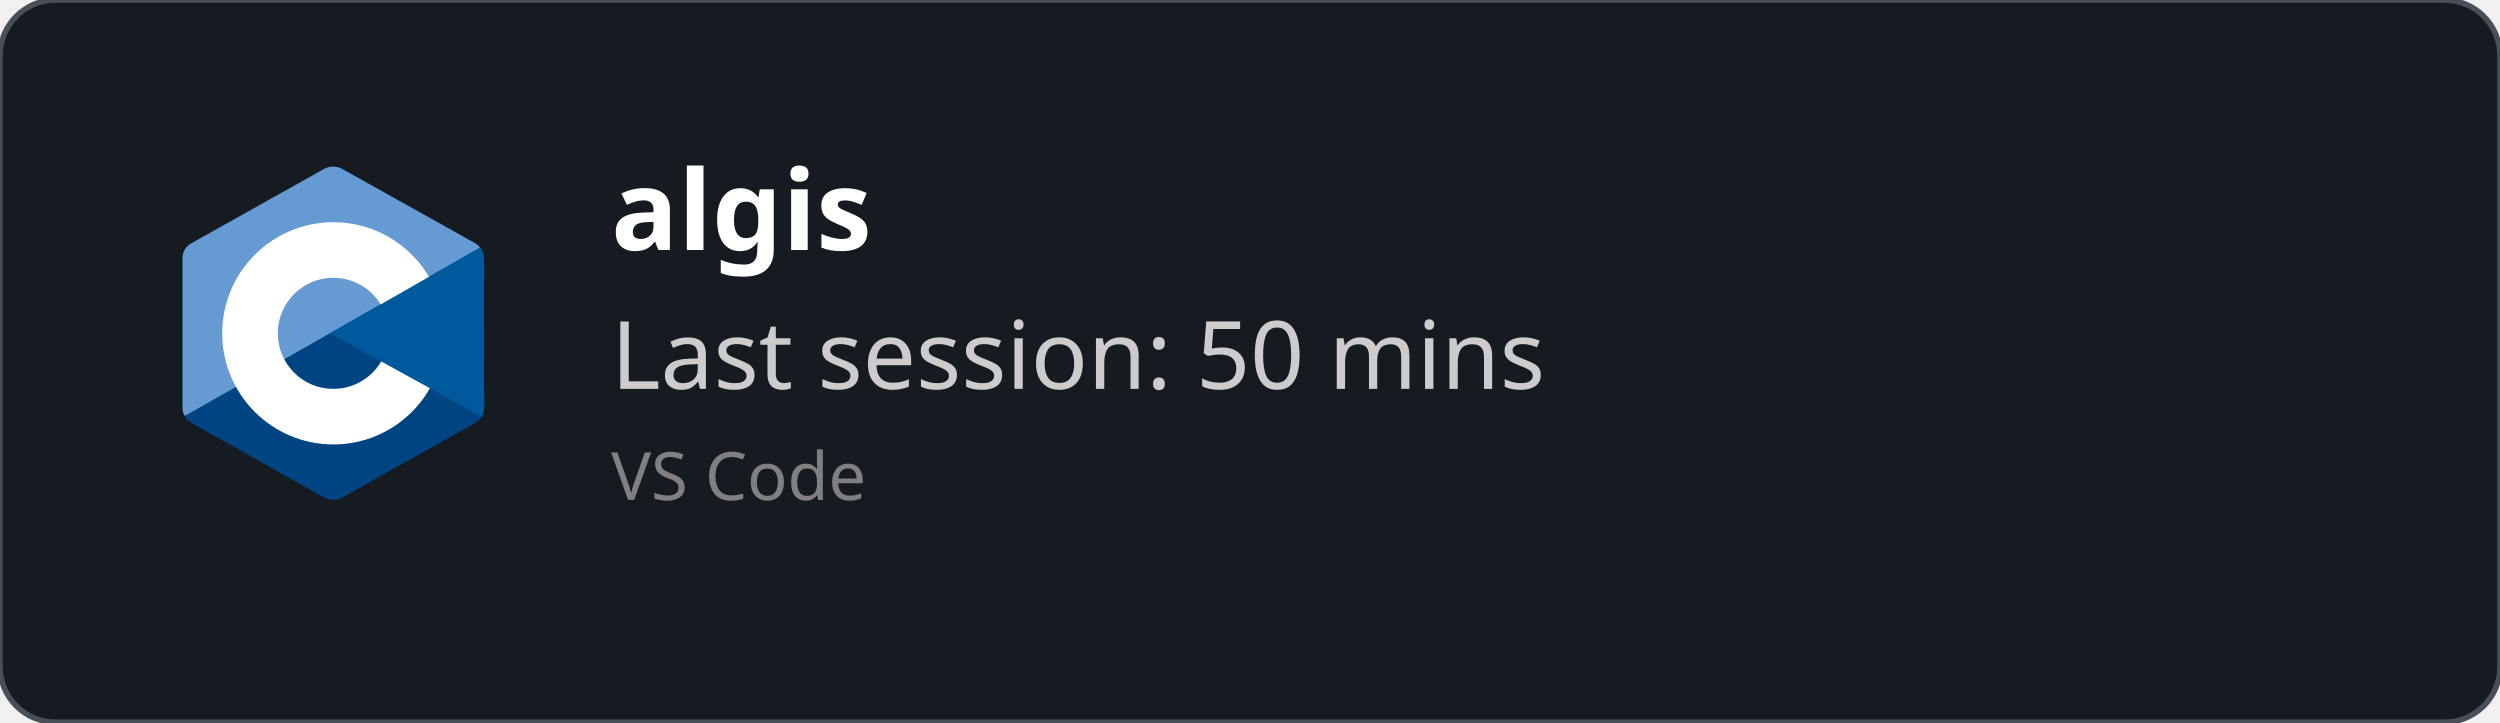
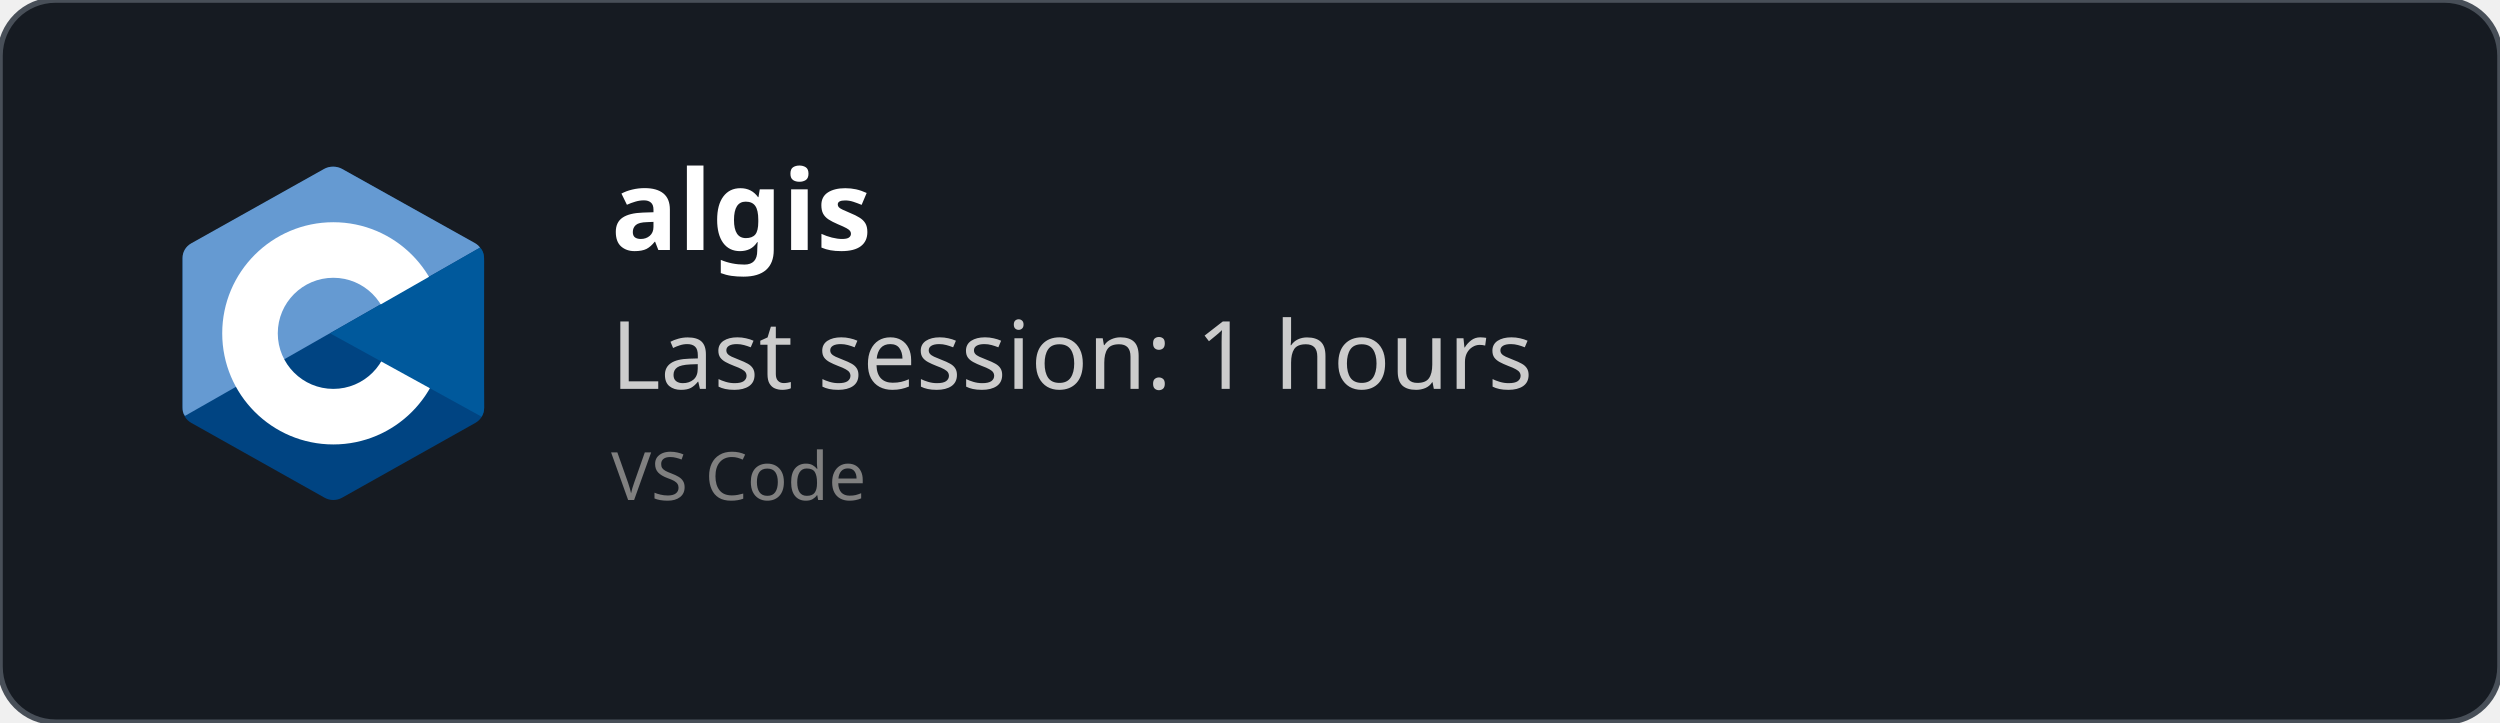
<svg xmlns="http://www.w3.org/2000/svg" width="450" height="130" viewBox="0 0 450 130" fill="none" role="img">
  <style>
    *{
        font-family: 'Segoe UI', Ubuntu, monospace
    }
    </style>
  <defs>
    <clipPath id="horizontalClip" x="20" y="20" width="500" height="200">
      <rect x="90" y="20" width="300" height="50" />
    </clipPath>
  </defs>
  <rect width="450" height="130" fill="rgba(22,27,34)" stroke="#484f58" stroke-width="1" fill-opacity="1" stroke-opacity="1" x="0" y="0" rx="10px" ry="10px">
    </rect>
  <svg x="30" y="30" viewBox="0 0 38 42" width="60" height="60" version="1.1" id="svg10">
    <defs id="defs14" />
    <path fill="#283593" fill-rule="evenodd" d="m 17.903,0.286 c 0.679,-0.381 1.515,-0.381 2.193,0 C 23.451,2.169 33.547,7.837 36.903,9.72 37.582,10.1 38,10.804 38,11.566 c 0,3.766 0,15.101 0,18.867 0,0.762 -0.418,1.466 -1.097,1.847 -3.355,1.883 -13.451,7.551 -16.807,9.434 -0.679,0.381 -1.515,0.381 -2.193,0 -3.355,-1.883 -13.451,-7.551 -16.807,-9.434 -0.678,-0.381 -1.096,-1.084 -1.096,-1.846 0,-3.766 0,-15.101 0,-18.867 0,-0.762 0.418,-1.466 1.097,-1.847 3.354,-1.883 13.452,-7.551 16.806,-9.434 z" clip-rule="evenodd" id="path2" style="fill:#004482;fill-opacity:1" />
    <path fill="#5c6bc0" fill-rule="evenodd" d="m 0.304,31.404 c -0.266,-0.356 -0.304,-0.694 -0.304,-1.149 0,-3.744 0,-15.014 0,-18.759 0,-0.758 0.417,-1.458 1.094,-1.836 3.343,-1.872 13.405,-7.507 16.748,-9.38 0.677,-0.379 1.594,-0.371 2.271,0.008 3.343,1.872 13.371,7.459 16.714,9.331 0.27,0.152 0.476,0.335 0.66,0.576 z" clip-rule="evenodd" id="path4" style="fill:#659ad2;fill-opacity:1" />
    <path fill="#ffffff" fill-rule="evenodd" d="m 19,7 c 7.727,0 14,6.273 14,14 0,7.727 -6.273,14 -14,14 -7.727,0 -14,-6.273 -14,-14 0,-7.727 6.273,-14 14,-14 z m 0,7 c 3.863,0 7,3.136 7,7 0,3.863 -3.137,7 -7,7 -3.863,0 -7,-3.137 -7,-7 0,-3.864 3.136,-7 7,-7 z" clip-rule="evenodd" id="path6" />
    <path fill="#3949ab" fill-rule="evenodd" d="m 37.485,10.205 c 0.516,0.483 0.506,1.211 0.506,1.784 0,3.795 -0.032,14.589 0.009,18.384 0.004,0.396 -0.127,0.813 -0.323,1.127 l -19.084,-10.5 z" clip-rule="evenodd" id="path8" style="fill:#00599c;fill-opacity:1" />
  </svg>
  <text x="110" y="45" font-size="20" clip-path="url(#horizontalClip)" font-weight="bold" font-family="Ubuntu" fill="white">
    algis
    </text>
  <text x="110" y="70" font-size="17px" font-family="Ubuntu" fill="#ccc">
-     Last session: 50 mins
+     Last session: 1 hours
    </text>
  <text x="110" y="90" font-size="12px" font-family="Ubuntu" fill="grey">
    VS Code
    </text>
</svg>
